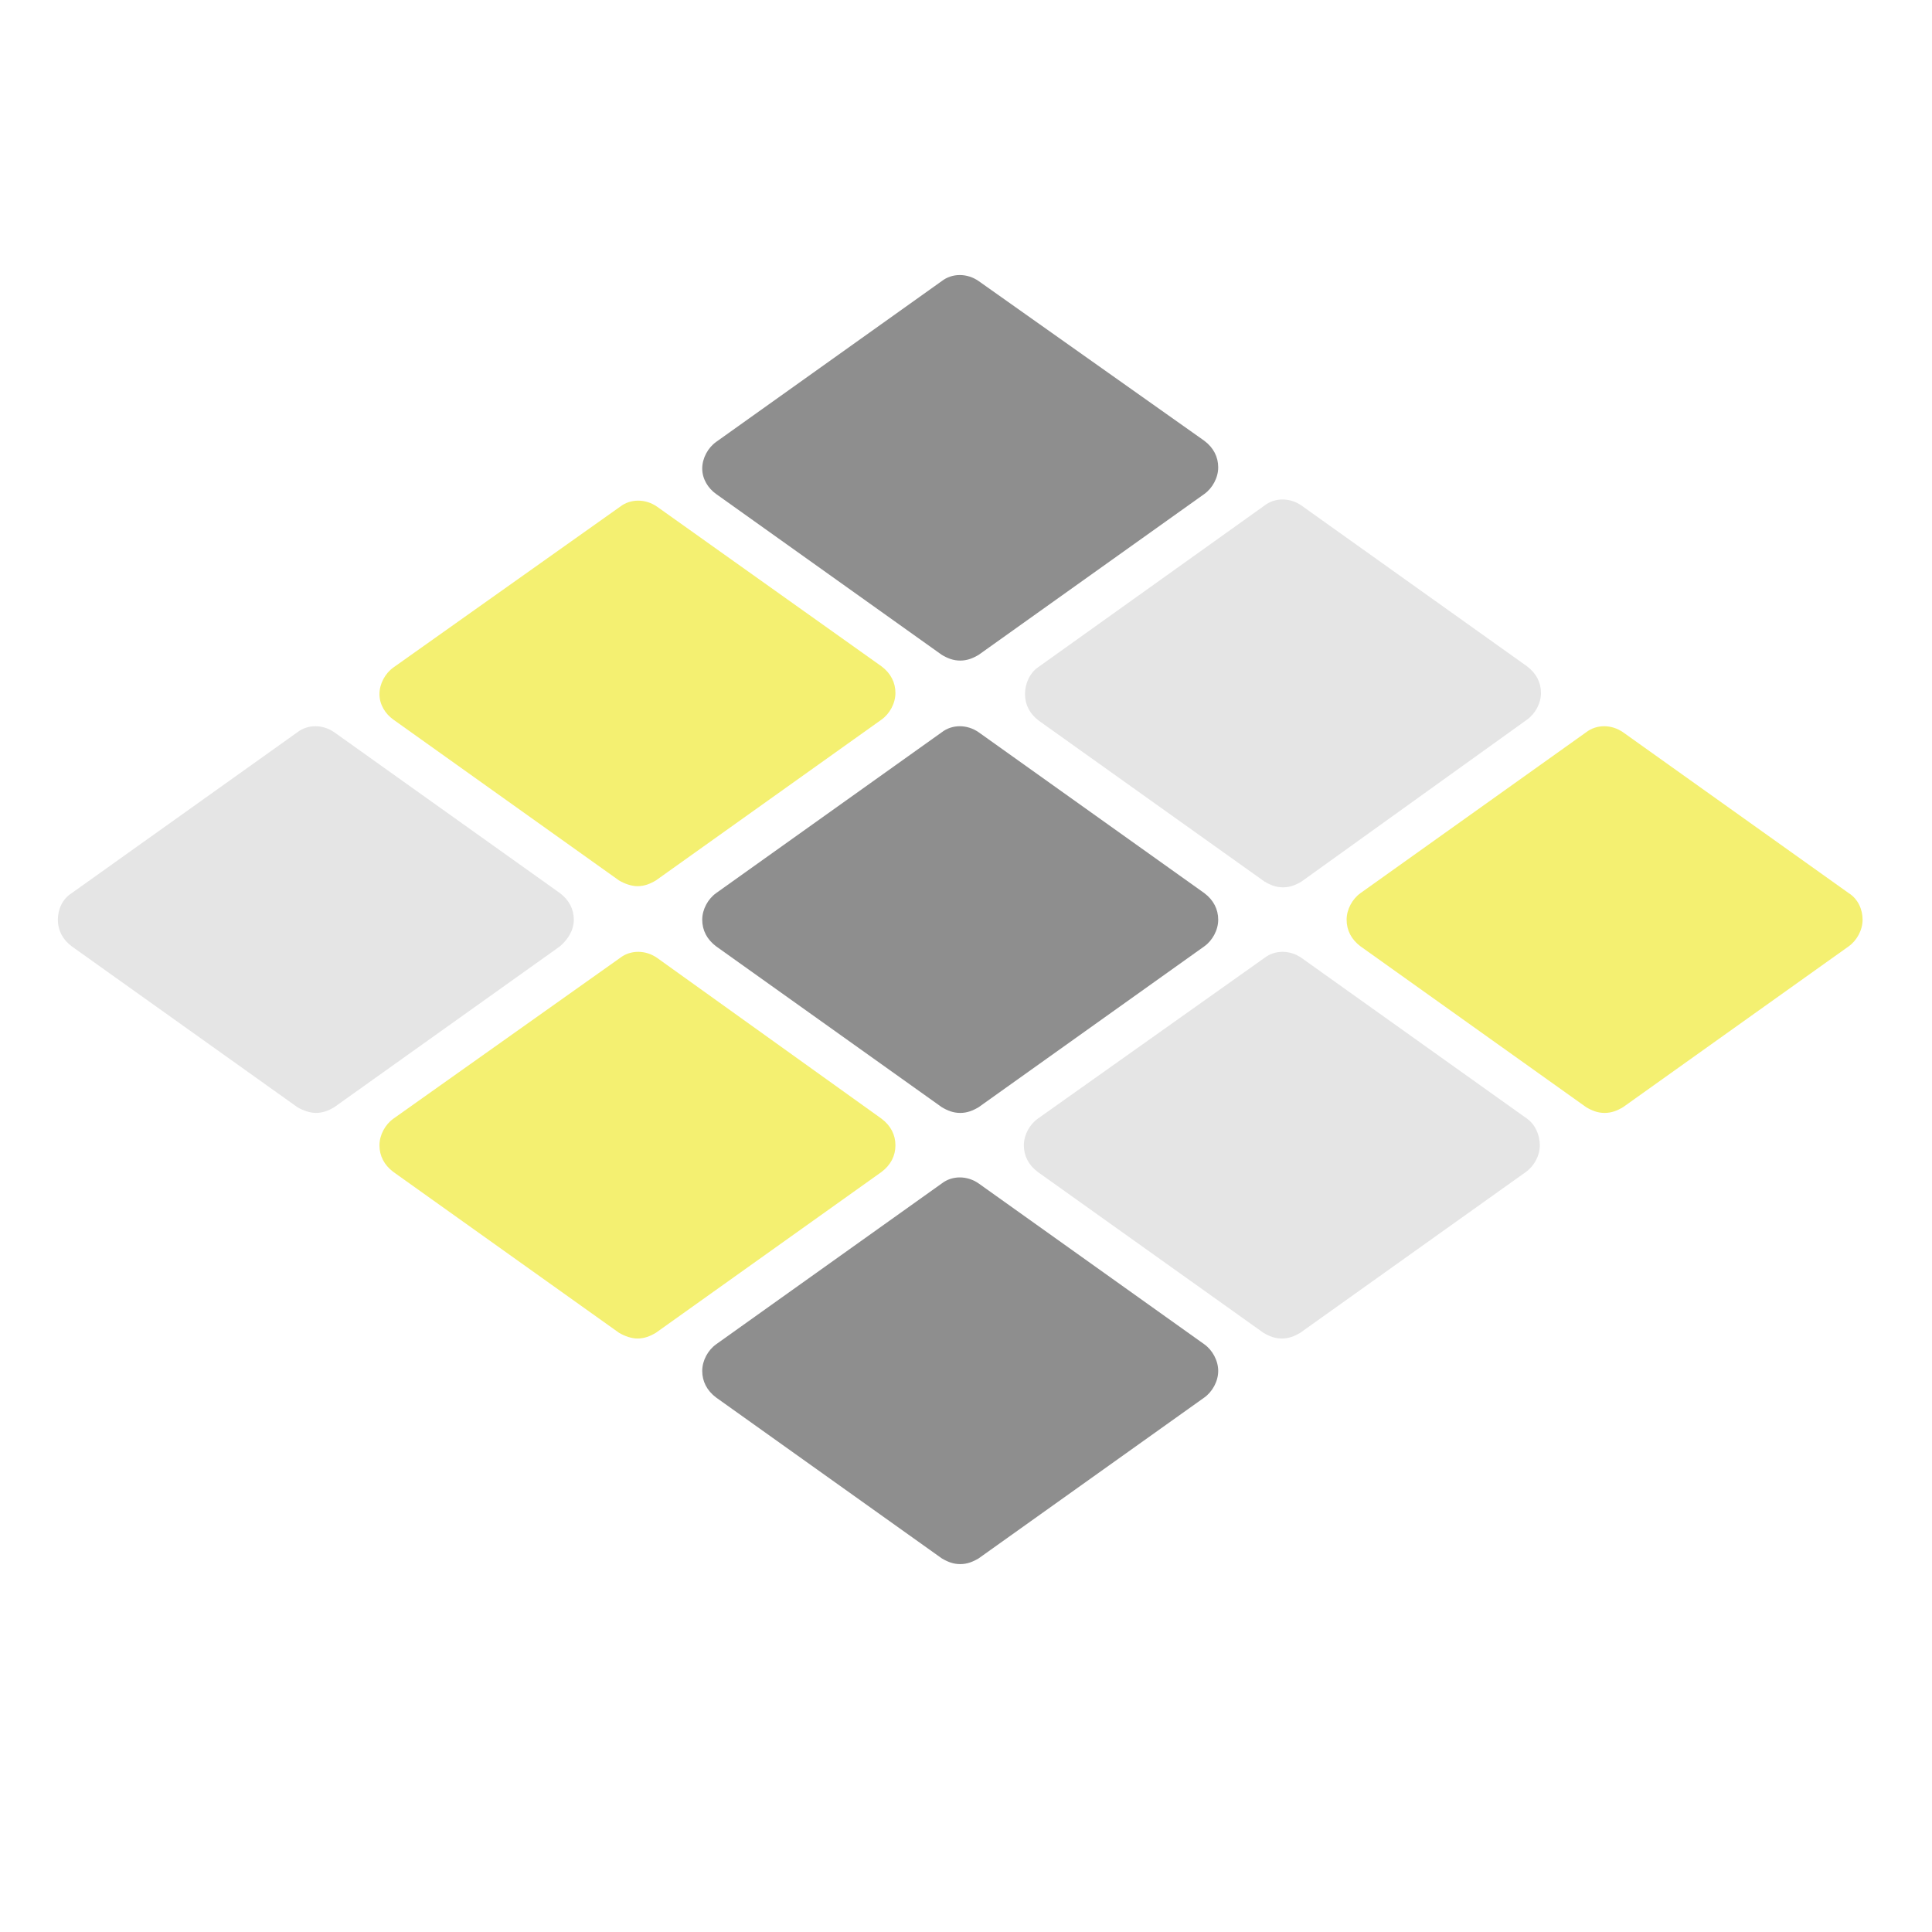
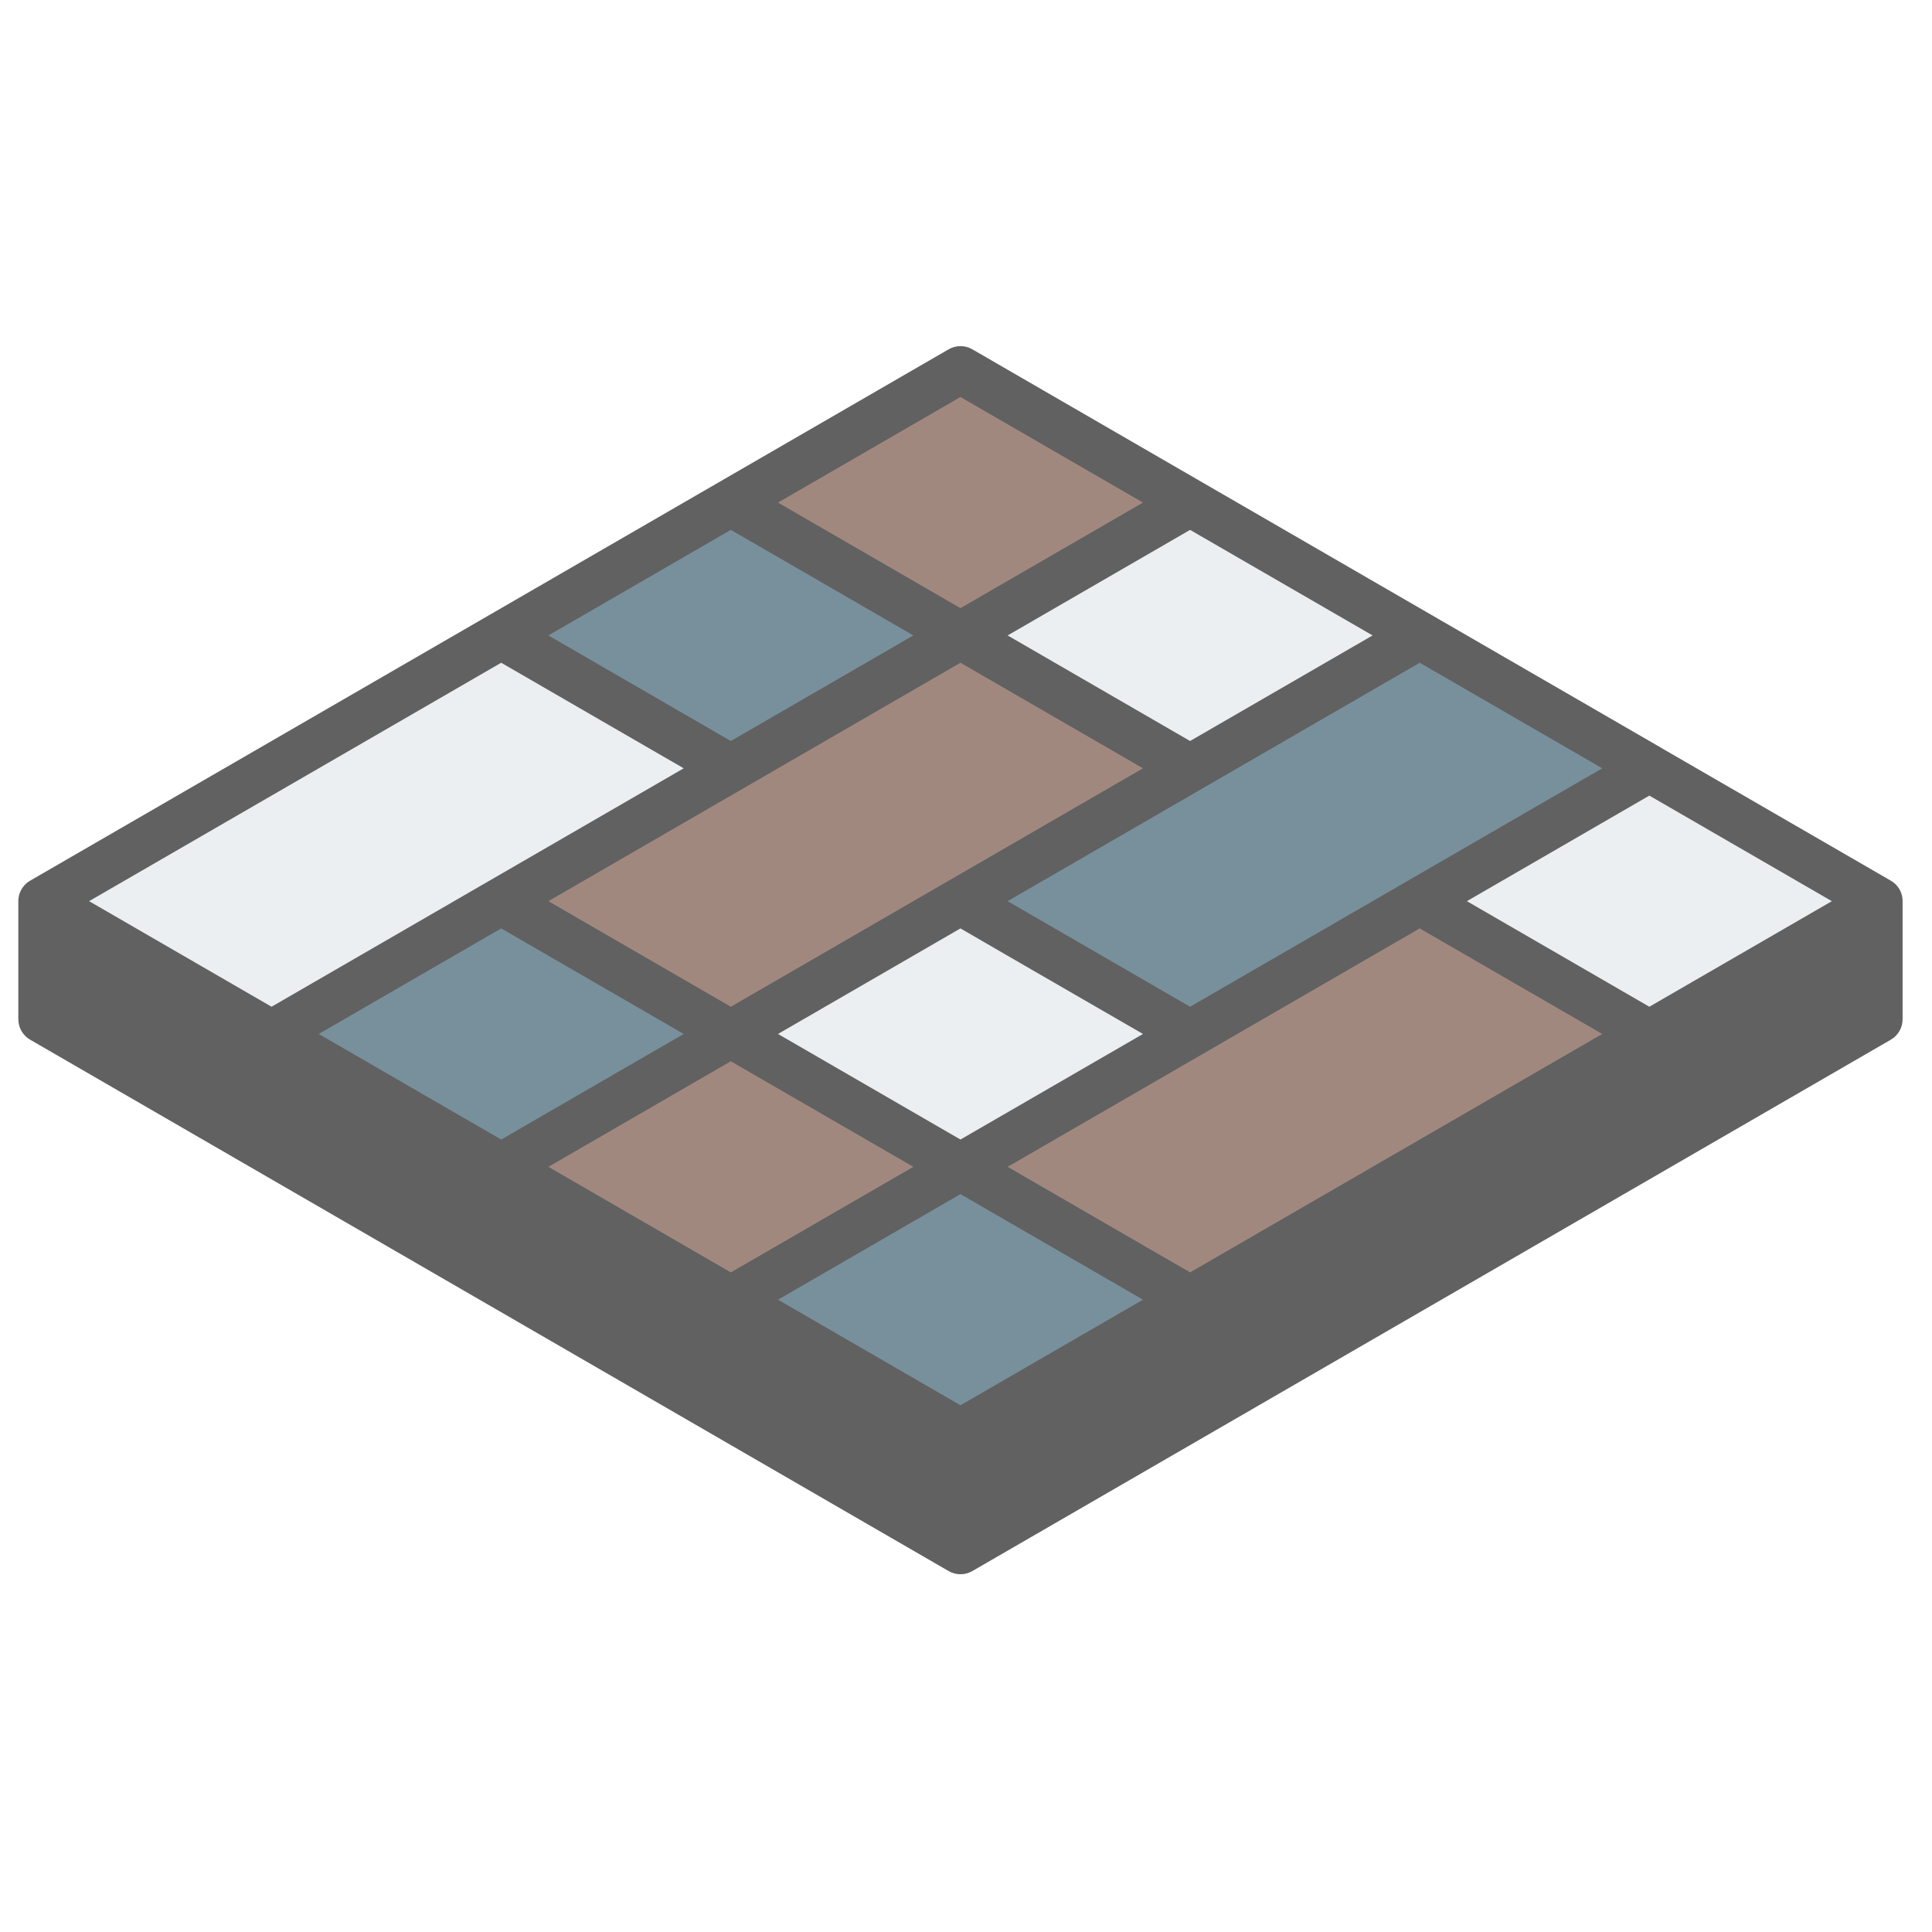
- <svg xmlns="http://www.w3.org/2000/svg" version="1.1" id="Layer_1" x="0px" y="0px" viewBox="0 0 167 167" style="enable-background:new 0 0 167 167;" xml:space="preserve">
-   <style type="text/css">
- 	.st0{fill:#8E8E8E;}
- 	.st1{fill:#E5E5E5;}
- 	.st2{fill:#F4F071;}
- </style>
-   <g>
-     <g>
-       <path class="st0" d="M61.9,42.7l19.5,13.9c0.5,0.3,1,0.5,1.6,0.5s1.1-0.2,1.6-0.5l19.5-13.9c0.7-0.5,1.2-1.4,1.2-2.3    s-0.4-1.7-1.2-2.3L84.6,24.3c-1-0.7-2.3-0.7-3.2,0L61.9,38.2c-0.7,0.5-1.2,1.4-1.2,2.3S61.2,42.2,61.9,42.7" />
-     </g>
+ <svg xmlns="http://www.w3.org/2000/svg" width="167" zoomAndPan="magnify" viewBox="0 0 125.25 125.25" height="167" preserveAspectRatio="xMidYMid meet" version="1.0">
+   <defs>
+     <clipPath id="df083b1932">
+       <path d="M 1.078 22.363 L 123.348 22.363 L 123.348 102.133 L 1.078 102.133 Z M 1.078 22.363 " clip-rule="nonzero" />
+     </clipPath>
+   </defs>
+   <path fill="#616161" d="M 2.719 66.074 L 62.266 100.527 L 121.812 66.074 L 121.812 58.422 L 62.266 92.871 L 2.719 58.422 Z M 2.719 66.074 " fill-opacity="1" fill-rule="evenodd" />
+   <path fill="#eceff1" d="M 32.492 41.195 L 47.379 49.809 L 17.605 67.031 L 2.719 58.422 Z M 32.492 41.195 " fill-opacity="1" fill-rule="evenodd" />
+   <path fill="#a1887f" d="M 47.379 67.035 L 62.266 75.648 L 47.379 84.262 L 32.492 75.648 Z M 47.379 67.035 " fill-opacity="1" fill-rule="evenodd" />
+   <path fill="#78909c" d="M 32.492 58.422 L 47.379 67.035 L 32.492 75.648 L 17.605 67.035 Z M 32.492 58.422 " fill-opacity="1" fill-rule="evenodd" />
+   <path fill="#78909c" d="M 62.266 75.648 L 77.152 84.262 L 62.266 92.871 L 47.379 84.262 Z M 62.266 75.648 " fill-opacity="1" fill-rule="evenodd" />
+   <path fill="#eceff1" d="M 62.266 58.422 L 77.152 67.035 L 62.266 75.648 L 47.379 67.035 Z M 62.266 58.422 " fill-opacity="1" fill-rule="evenodd" />
+   <path fill="#a1887f" d="M 62.266 41.195 L 77.152 49.809 L 47.379 67.031 L 32.492 58.422 Z M 62.266 41.195 " fill-opacity="1" fill-rule="evenodd" />
+   <path fill="#78909c" d="M 47.379 32.582 L 62.266 41.195 L 47.379 49.809 L 32.492 41.195 Z M 47.379 32.582 " fill-opacity="1" fill-rule="evenodd" />
+   <path fill="#78909c" d="M 92.039 41.195 L 106.926 49.809 L 77.152 67.035 L 62.266 58.422 Z M 92.039 41.195 " fill-opacity="1" fill-rule="evenodd" />
+   <path fill="#a1887f" d="M 92.039 58.422 L 106.926 67.031 L 77.152 84.258 L 62.266 75.645 Z M 92.039 58.422 " fill-opacity="1" fill-rule="evenodd" />
+   <path fill="#a1887f" d="M 62.266 23.969 L 77.152 32.582 L 62.266 41.195 L 47.379 32.582 Z M 62.266 23.969 " fill-opacity="1" fill-rule="evenodd" />
+   <path fill="#eceff1" d="M 77.152 32.582 L 92.039 41.195 L 77.152 49.809 L 62.266 41.195 Z M 77.152 32.582 " fill-opacity="1" fill-rule="evenodd" />
+   <path fill="#eceff1" d="M 106.926 49.809 L 121.812 58.422 L 106.926 67.035 L 92.039 58.422 Z M 106.926 49.809 " fill-opacity="1" fill-rule="evenodd" />
+   <g clip-path="url(#df083b1932)">
+     <path fill="#616161" d="M 61.5 22.645 L 1.953 57.094 L 1.934 57.105 L 1.91 57.121 L 1.891 57.133 L 1.867 57.148 L 1.848 57.164 L 1.828 57.176 L 1.805 57.191 L 1.707 57.27 L 1.672 57.305 L 1.652 57.32 L 1.637 57.34 L 1.617 57.355 L 1.602 57.375 L 1.582 57.395 L 1.473 57.531 L 1.461 57.551 L 1.445 57.57 L 1.434 57.594 L 1.418 57.613 L 1.406 57.633 L 1.395 57.656 L 1.383 57.676 L 1.371 57.699 L 1.359 57.719 L 1.324 57.789 L 1.316 57.809 L 1.305 57.832 L 1.289 57.879 L 1.277 57.902 L 1.246 57.996 L 1.242 58.02 L 1.234 58.047 L 1.23 58.07 L 1.223 58.094 L 1.219 58.117 L 1.215 58.145 L 1.207 58.191 L 1.203 58.219 L 1.199 58.242 L 1.195 58.27 L 1.195 58.293 L 1.191 58.32 L 1.191 58.344 L 1.188 58.367 L 1.188 58.395 C 1.188 58.402 1.188 58.41 1.188 58.422 L 1.188 66.074 C 1.188 66.621 1.48 67.129 1.953 67.402 L 61.5 101.852 C 61.973 102.125 62.559 102.125 63.035 101.852 L 122.582 67.402 C 123.055 67.129 123.344 66.621 123.344 66.074 L 123.344 58.422 C 123.344 58.316 123.336 58.219 123.316 58.117 L 123.309 58.094 L 123.305 58.07 L 123.297 58.043 L 123.293 58.02 L 123.238 57.855 L 123.227 57.832 L 123.219 57.809 L 123.207 57.785 L 123.199 57.766 L 123.176 57.719 L 123.164 57.699 L 123.152 57.676 L 123.141 57.656 L 123.129 57.633 L 123.113 57.613 L 123.102 57.59 L 123.086 57.57 L 123.074 57.551 L 123.059 57.531 L 123.047 57.508 L 123 57.449 L 122.984 57.434 L 122.969 57.414 L 122.949 57.395 L 122.918 57.355 L 122.898 57.34 L 122.883 57.32 L 122.844 57.289 L 122.809 57.254 L 122.75 57.207 L 122.727 57.191 L 122.707 57.176 L 122.688 57.164 L 122.668 57.148 L 122.645 57.137 L 122.625 57.121 L 122.602 57.109 L 122.582 57.094 L 107.695 48.484 L 107.695 48.48 L 92.809 39.871 L 63.035 22.645 C 62.559 22.371 61.973 22.371 61.5 22.645 Z M 4.25 61.074 L 4.25 65.191 L 62.266 98.758 C 62.266 98.758 120.281 65.191 120.281 65.191 C 120.281 65.191 120.281 61.074 120.281 61.074 L 63.035 94.195 C 62.797 94.332 62.531 94.402 62.266 94.402 C 62.004 94.402 61.738 94.332 61.5 94.195 L 31.727 76.973 Z M 62.266 77.414 L 50.438 84.258 L 62.266 91.102 L 74.098 84.258 L 65.27 79.152 C 65.27 79.152 62.266 77.414 62.266 77.414 Z M 92.039 60.188 L 65.324 75.645 L 77.152 82.488 L 103.871 67.031 L 99.027 64.23 Z M 35.551 75.645 L 47.379 82.488 L 59.211 75.645 L 50.383 70.539 L 47.379 68.801 Z M 50.438 67.031 L 62.266 73.875 L 74.098 67.031 L 65.277 61.934 L 62.266 60.188 Z M 20.664 67.031 L 32.492 73.875 L 44.324 67.031 L 35.508 61.934 L 32.492 60.188 Z M 92.039 42.965 L 65.324 58.422 L 77.152 65.266 L 103.871 49.809 Z M 39.48 47.008 L 32.492 42.965 L 5.777 58.422 L 17.605 65.266 L 44.324 49.809 Z M 106.926 51.578 C 106.926 51.578 118.758 58.422 118.758 58.422 L 106.926 65.266 L 95.098 58.422 Z M 62.266 42.965 L 35.551 58.422 L 47.379 65.266 L 74.098 49.809 L 66.453 45.387 Z M 35.551 41.195 L 47.379 48.039 L 59.211 41.195 L 50.387 36.09 L 47.379 34.352 Z M 65.324 41.195 L 77.152 48.039 L 88.984 41.195 L 77.152 34.352 Z M 50.438 32.582 L 62.266 25.738 L 74.098 32.582 L 62.266 39.426 Z M 50.438 32.582 " fill-opacity="1" fill-rule="evenodd" />
  </g>
-   <path class="st1" d="M88.6,60c0,0.9,0.4,1.7,1.2,2.3l19.5,13.9c0.5,0.3,1,0.5,1.6,0.5s1.1-0.2,1.6-0.5l19.5-14  c0.7-0.5,1.2-1.4,1.2-2.3s-0.4-1.7-1.2-2.3l-19.5-13.9c-1-0.7-2.3-0.7-3.2,0l-19.6,14C89,58.2,88.6,59.1,88.6,60" />
-   <path class="st2" d="M34,62.2l19.5,13.9c0.5,0.3,1.1,0.5,1.6,0.5c0.6,0,1.1-0.2,1.6-0.5l19.5-13.9c0.7-0.5,1.2-1.4,1.2-2.3  s-0.4-1.7-1.2-2.3L56.8,43.8c-1-0.7-2.3-0.7-3.2,0L34,57.7c-0.7,0.5-1.2,1.4-1.2,2.3S33.3,61.7,34,62.2" />
-   <path class="st0" d="M84.6,63.3c-1-0.7-2.3-0.7-3.2,0L61.9,77.2c-0.7,0.5-1.2,1.4-1.2,2.3s0.4,1.7,1.2,2.3l19.5,13.9  c0.5,0.3,1,0.5,1.6,0.5s1.1-0.2,1.6-0.5l19.5-13.9c0.7-0.5,1.2-1.4,1.2-2.3s-0.4-1.7-1.2-2.3L84.6,63.3" />
-   <g>
-     <g>
-       <path class="st0" d="M104.1,116.2l-19.5-13.9c-1-0.7-2.3-0.7-3.2,0l-19.5,13.9c-0.7,0.5-1.2,1.4-1.2,2.3s0.4,1.7,1.2,2.3    l19.5,13.9c0.5,0.3,1,0.5,1.6,0.5s1.1-0.2,1.6-0.5l19.5-13.9c0.7-0.5,1.2-1.4,1.2-2.3C105.3,117.6,104.8,116.7,104.1,116.2" />
-     </g>
-   </g>
-   <g>
-     <g>
-       <path class="st2" d="M159.8,77.2l-19.5-13.9c-1-0.7-2.3-0.7-3.2,0l-19.5,13.9c-0.7,0.5-1.2,1.4-1.2,2.3s0.4,1.7,1.2,2.3l19.5,13.9    c0.5,0.3,1,0.5,1.6,0.5s1.1-0.2,1.6-0.5l19.5-13.9c0.7-0.5,1.2-1.4,1.2-2.3S160.6,77.7,159.8,77.2" />
-     </g>
-   </g>
-   <path class="st1" d="M132,96.7l-19.5-13.9c-1-0.7-2.3-0.7-3.2,0L89.7,96.7c-0.7,0.5-1.2,1.4-1.2,2.3s0.4,1.7,1.2,2.3l19.5,13.9  c0.5,0.3,1,0.5,1.6,0.5s1.1-0.2,1.6-0.5l19.5-13.9c0.7-0.5,1.2-1.4,1.2-2.3S132.7,97.2,132,96.7" />
-   <g>
-     <g>
-       <path class="st1" d="M49.6,79.5c0-0.9-0.4-1.7-1.2-2.3L28.9,63.3c-1-0.7-2.3-0.7-3.2,0L6.2,77.2C5.4,77.7,5,78.6,5,79.5    s0.4,1.7,1.2,2.3l19.5,13.9c0.5,0.3,1.1,0.5,1.6,0.5c0.6,0,1.1-0.2,1.6-0.5l19.5-13.9C49.1,81.2,49.6,80.4,49.6,79.5" />
-     </g>
-   </g>
-   <path class="st2" d="M77.4,99c0-0.9-0.4-1.7-1.2-2.3L56.8,82.8c-1-0.7-2.3-0.7-3.2,0L34,96.7c-0.7,0.5-1.2,1.4-1.2,2.3  s0.4,1.7,1.2,2.3l19.5,13.9c0.5,0.3,1.1,0.5,1.6,0.5c0.6,0,1.1-0.2,1.6-0.5l19.5-13.9C77,100.7,77.4,99.9,77.4,99" />
</svg>
